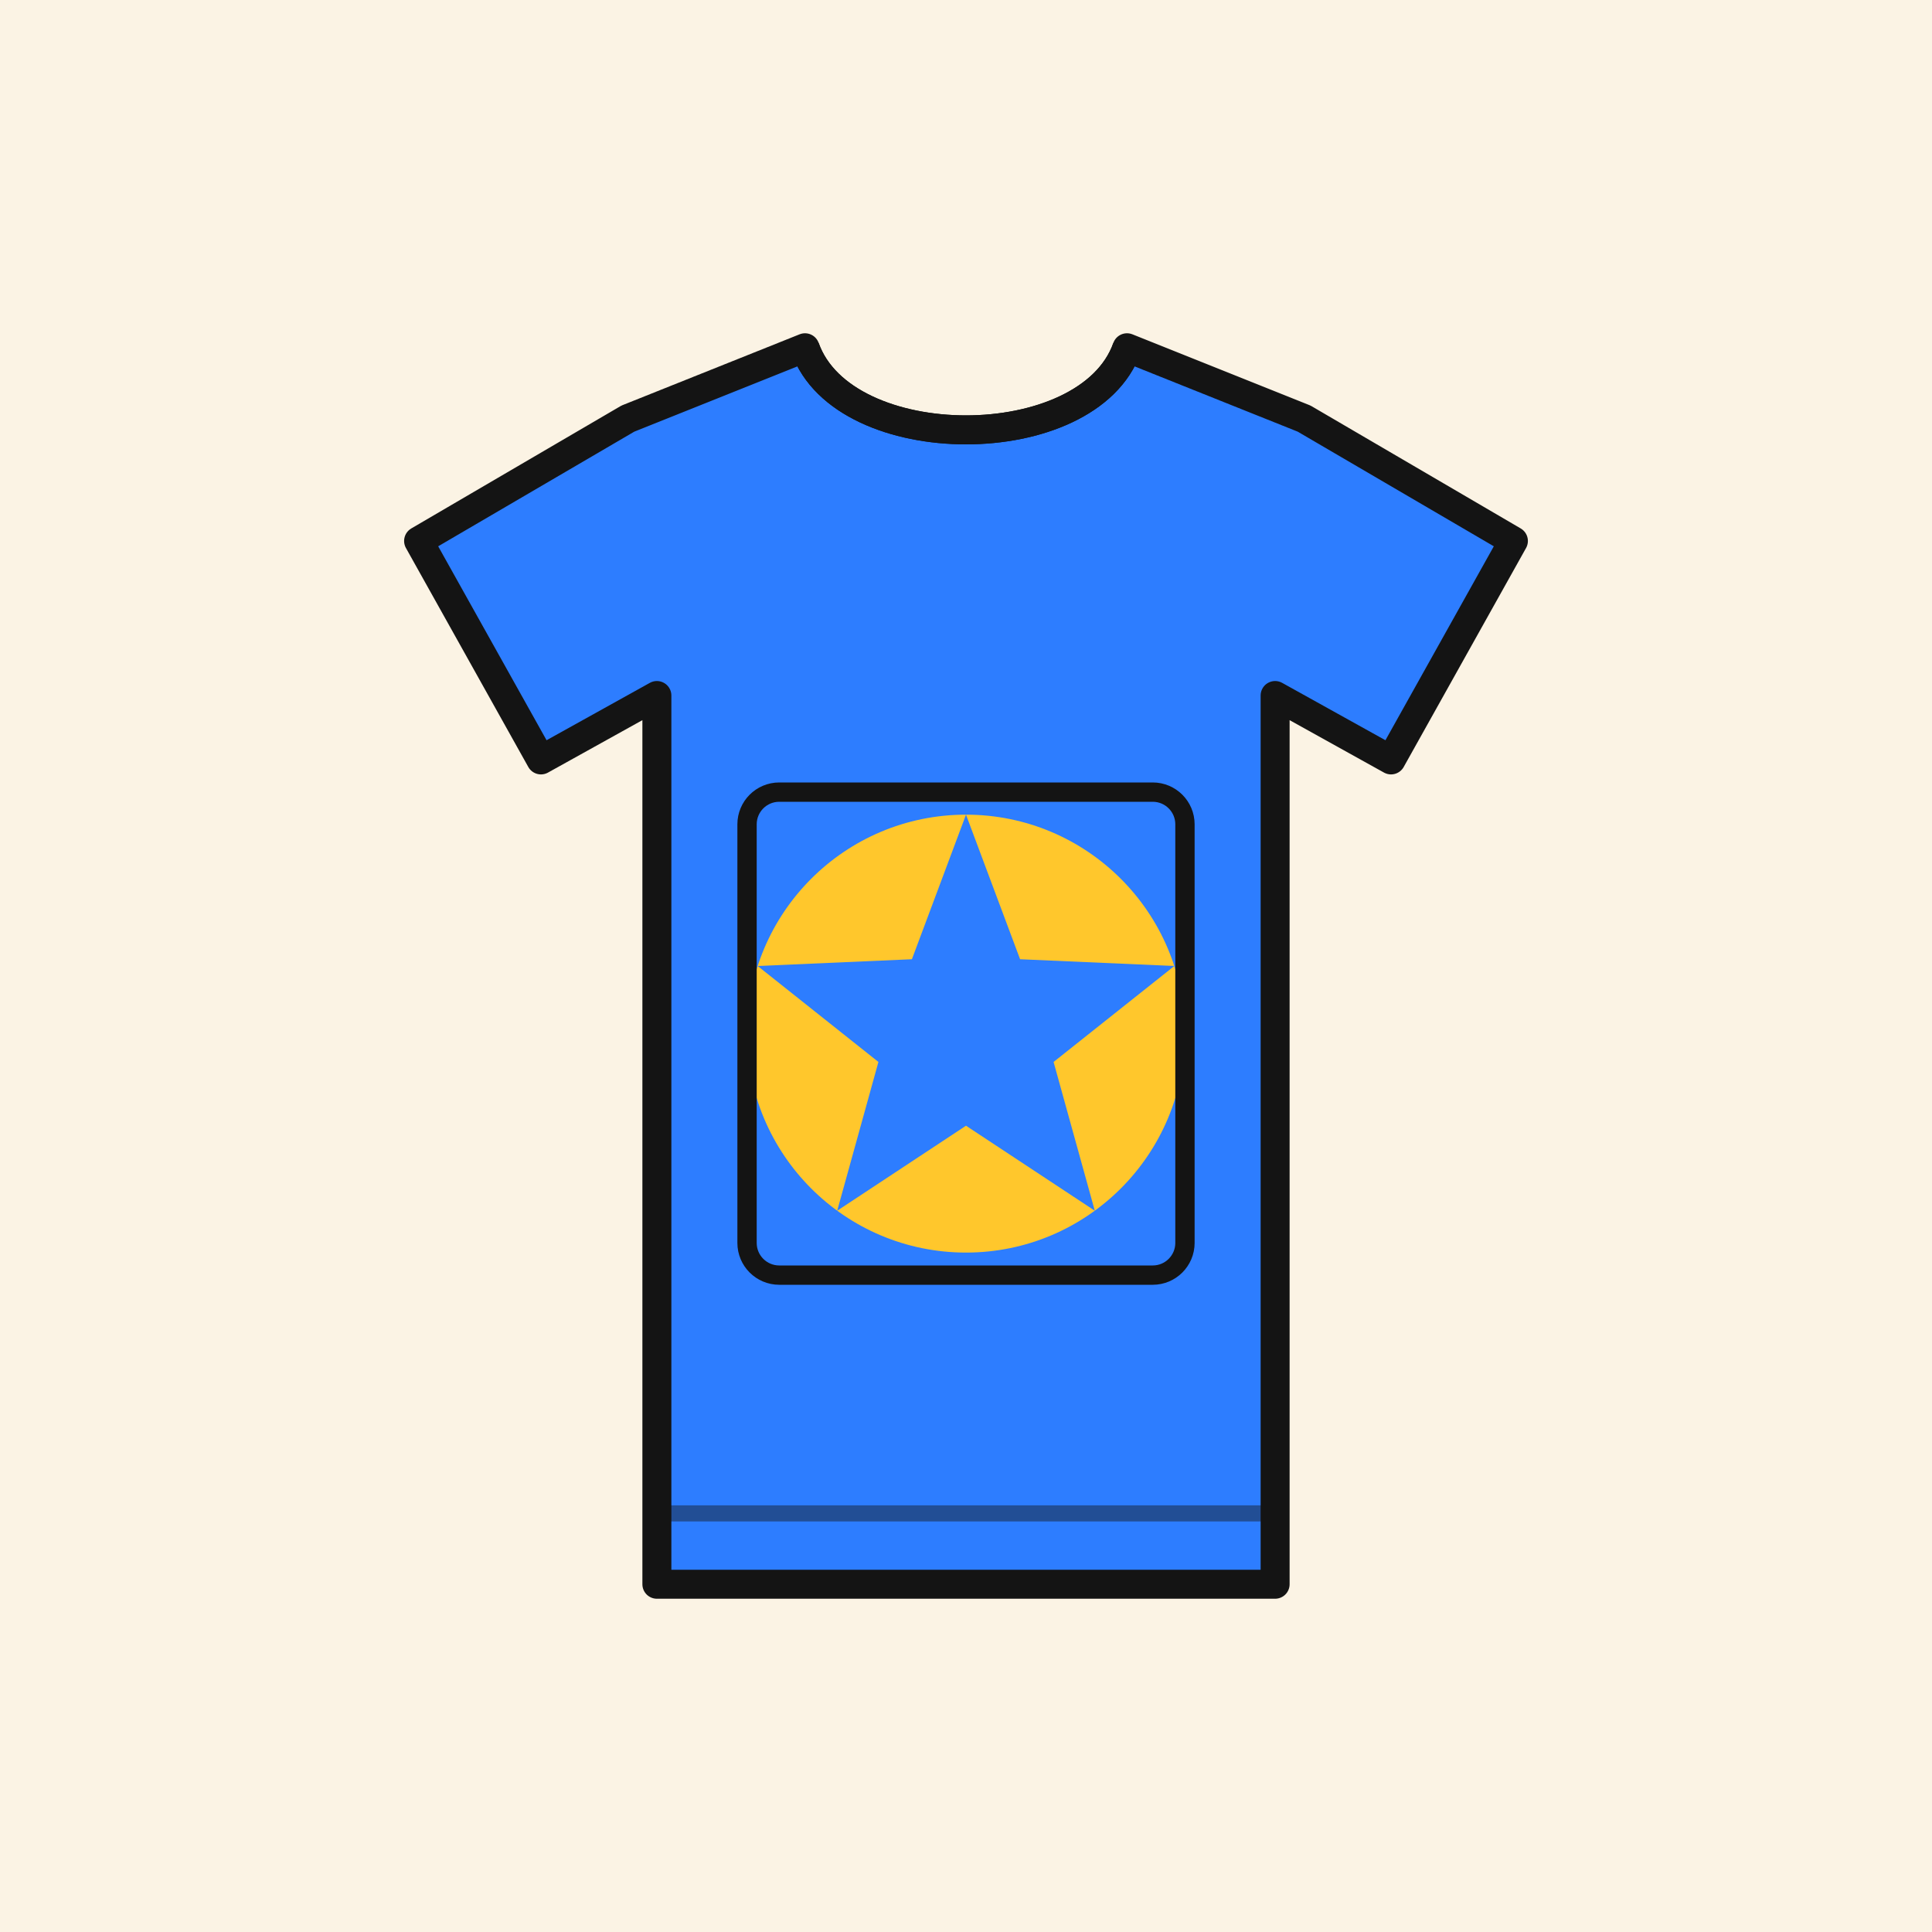
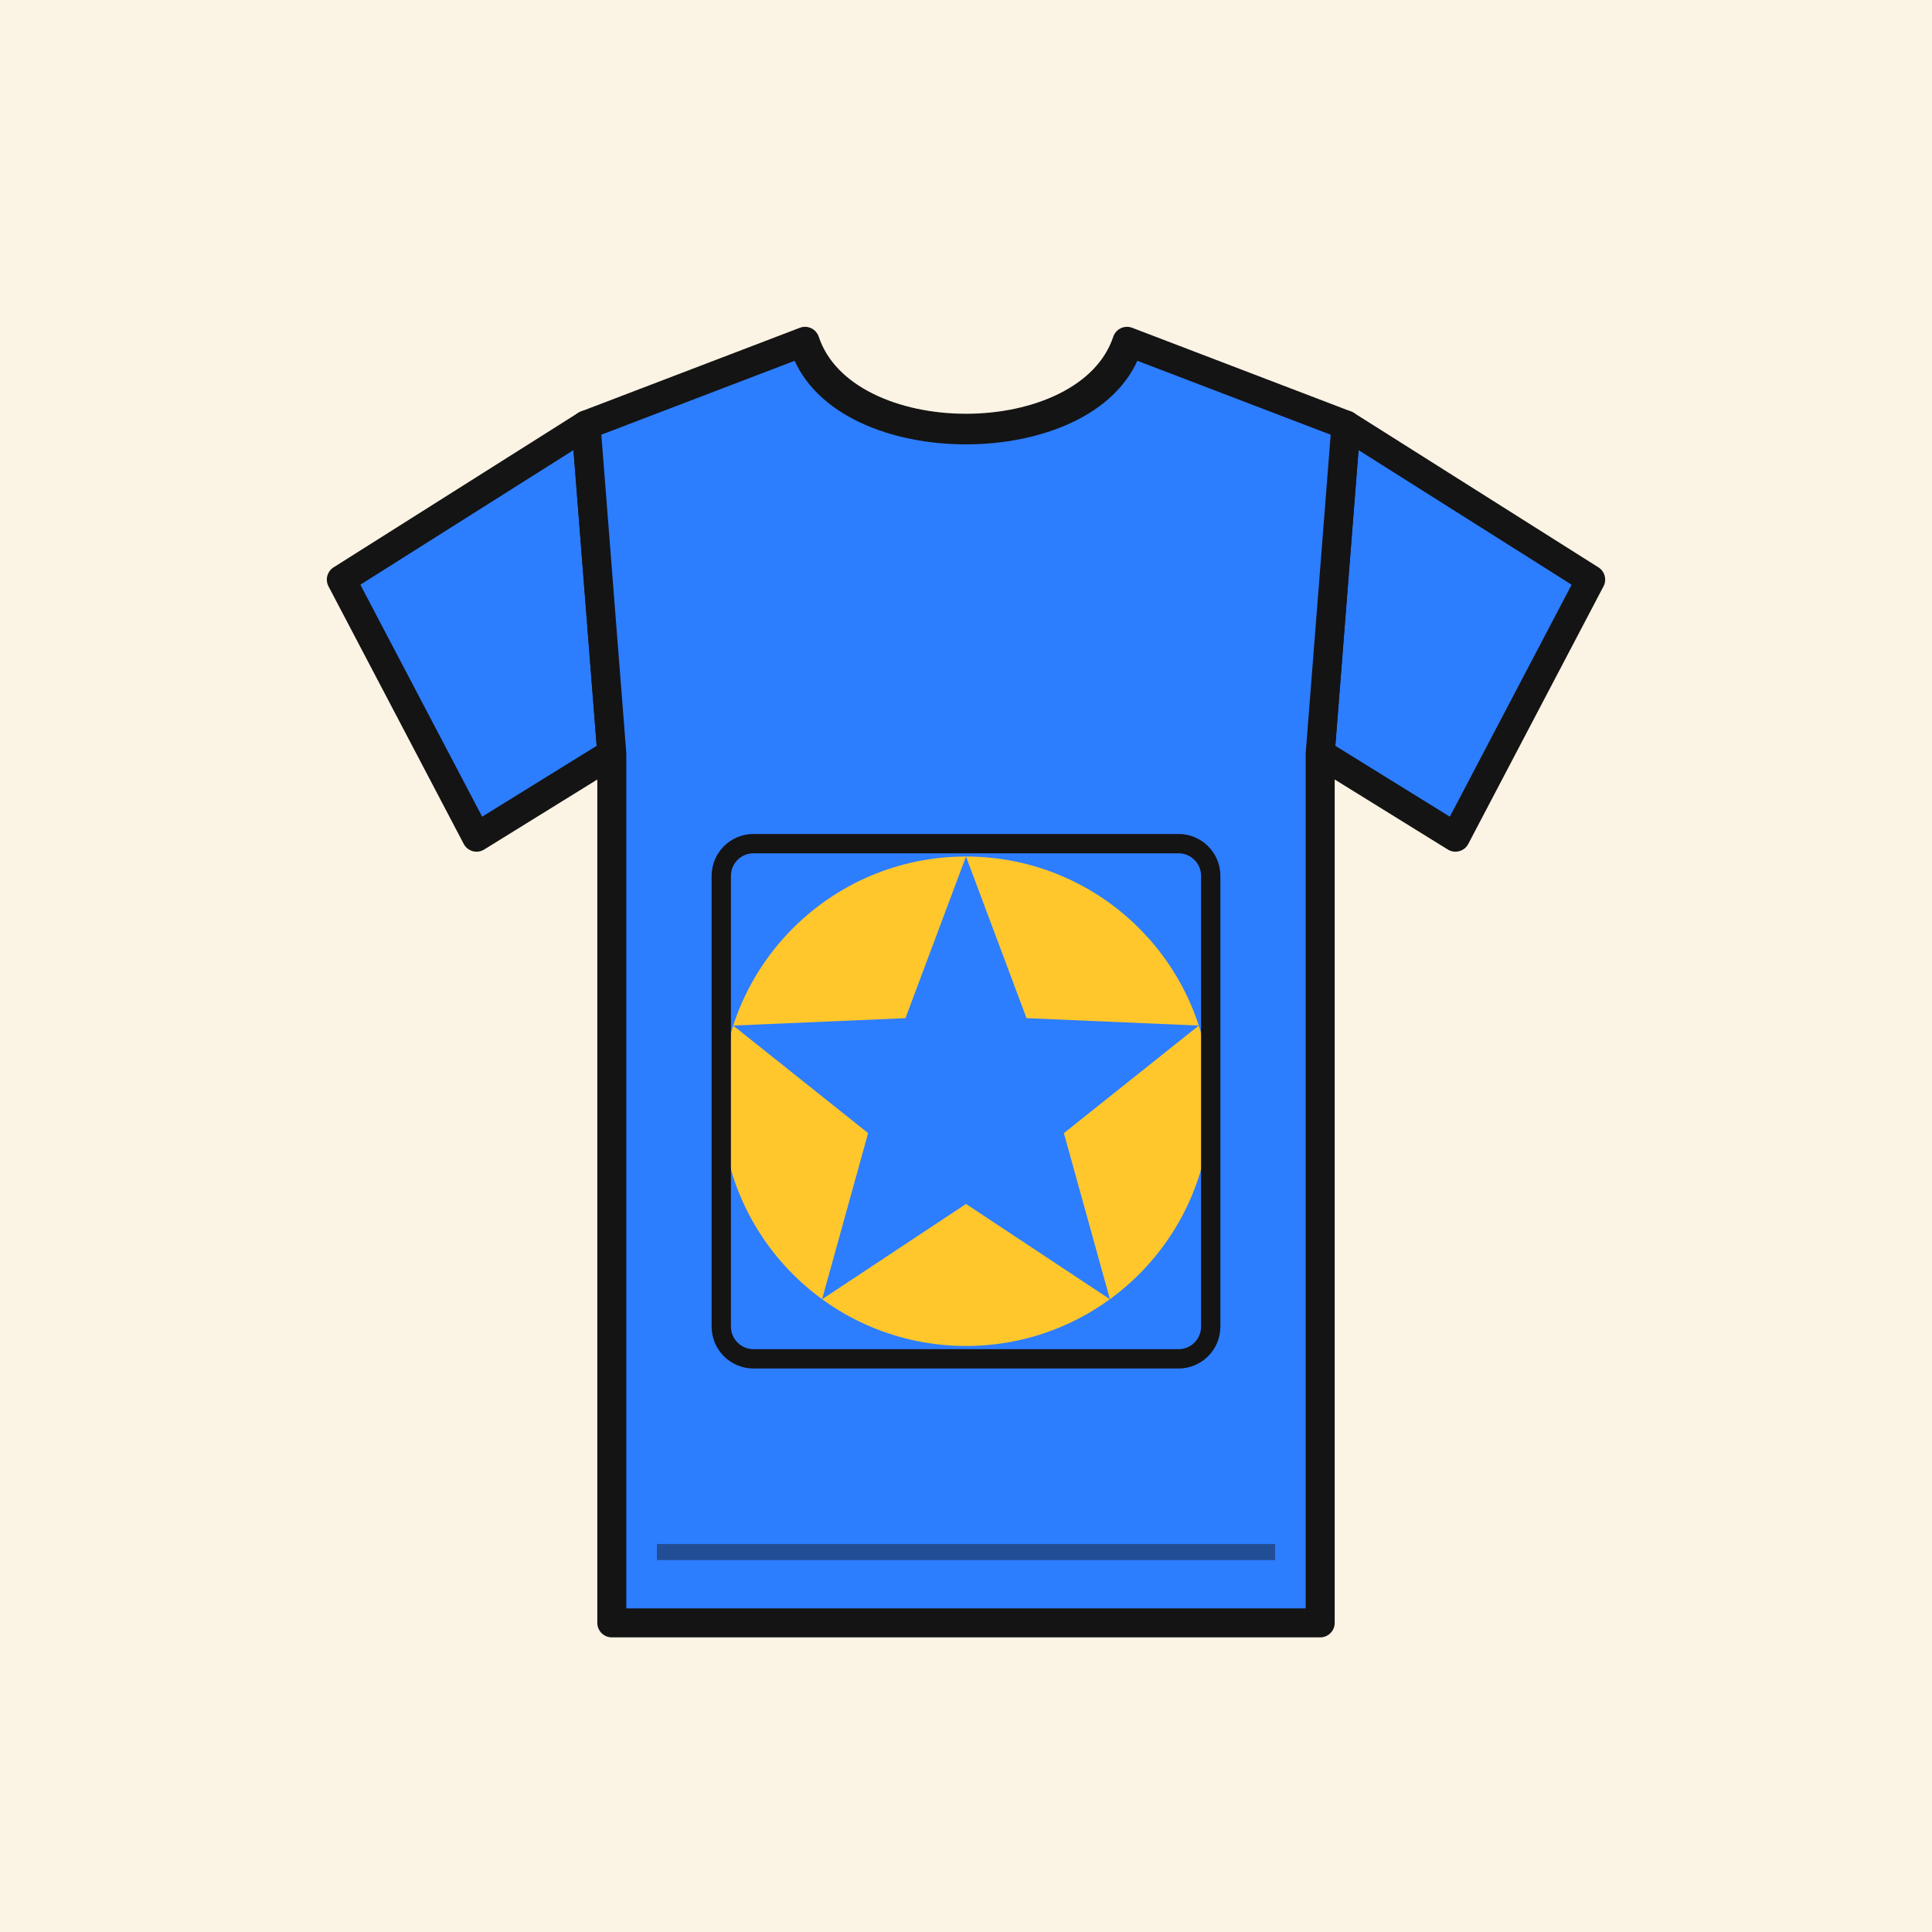
<svg xmlns="http://www.w3.org/2000/svg" viewBox="0 0 600 600" width="600" height="600" role="img">
  <rect width="600" height="600" fill="#FBF3E4" />
  <defs>
    <clipPath id="prsupernovablue">
-       <rect x="232" y="246" width="136" height="150" rx="10" />
+       <rect x="224" y="262" width="152" height="160" rx="10" />
    </clipPath>
  </defs>
-   <path d="M 195 130 L 250 108 C 262 142, 338 142, 350 108 L 405 130 L 470 168 L 432 236 L 396 216 L 396 492 L 204 492 L 204 216 L 168 236 L 130 168 Z" fill="#2D7DFF" stroke="#141414" stroke-width="9" stroke-linejoin="round" />
+   <path d="M 418 132 L 494 180 L 452 260 L 410 234 Z" fill="#2D7DFF" stroke="#141414" stroke-width="9" stroke-linejoin="round" />
+   <path d="M 182 132 L 106 180 L 148 260 L 190 234 Z" fill="#2D7DFF" stroke="#141414" stroke-width="9" stroke-linejoin="round" />
+   <path d="M 182 132 L 250 106 C 262 142, 338 142, 350 106 L 418 132 L 410 234 L 410 504 L 190 504 L 190 234 Z" fill="#2D7DFF" stroke="#141414" stroke-width="9" stroke-linejoin="round" />
  <path d="M 250 108 C 262 142, 338 142, 350 108" fill="none" stroke="#141414" stroke-width="9" />
  <g clip-path="url(#prsupernovablue)">
-     <circle cx="300.0" cy="321.0" r="68.0" fill="#FFC72C" />
-     <polygon points="300.0,253.0 316.8,297.9 364.7,300.0 327.2,329.8 340.0,376.0 300.0,349.6 260.0,376.0 272.8,329.8 235.3,300.0 283.2,297.9" fill="#2D7DFF" />
+     <circle cx="300.0" cy="342.0" r="76.0" fill="#FFC72C" />
+     <polygon points="300.0,266.0 318.8,316.2 372.3,318.5 330.4,351.9 344.7,403.5 300.0,373.9 255.3,403.5 269.6,351.9 227.7,318.5 281.2,316.2" fill="#2D7DFF" />
  </g>
-   <rect x="232" y="246" width="136" height="150" rx="10" fill="none" stroke="#141414" stroke-width="6" />
-   <path d="M 204 470 L 396 470" stroke="#141414" stroke-width="5" opacity=".45" />
+   <rect x="224" y="262" width="152" height="160" rx="10" fill="none" stroke="#141414" stroke-width="6" />
+   <path d="M 204 482 L 396 482" stroke="#141414" stroke-width="5" opacity=".45" />
</svg>
